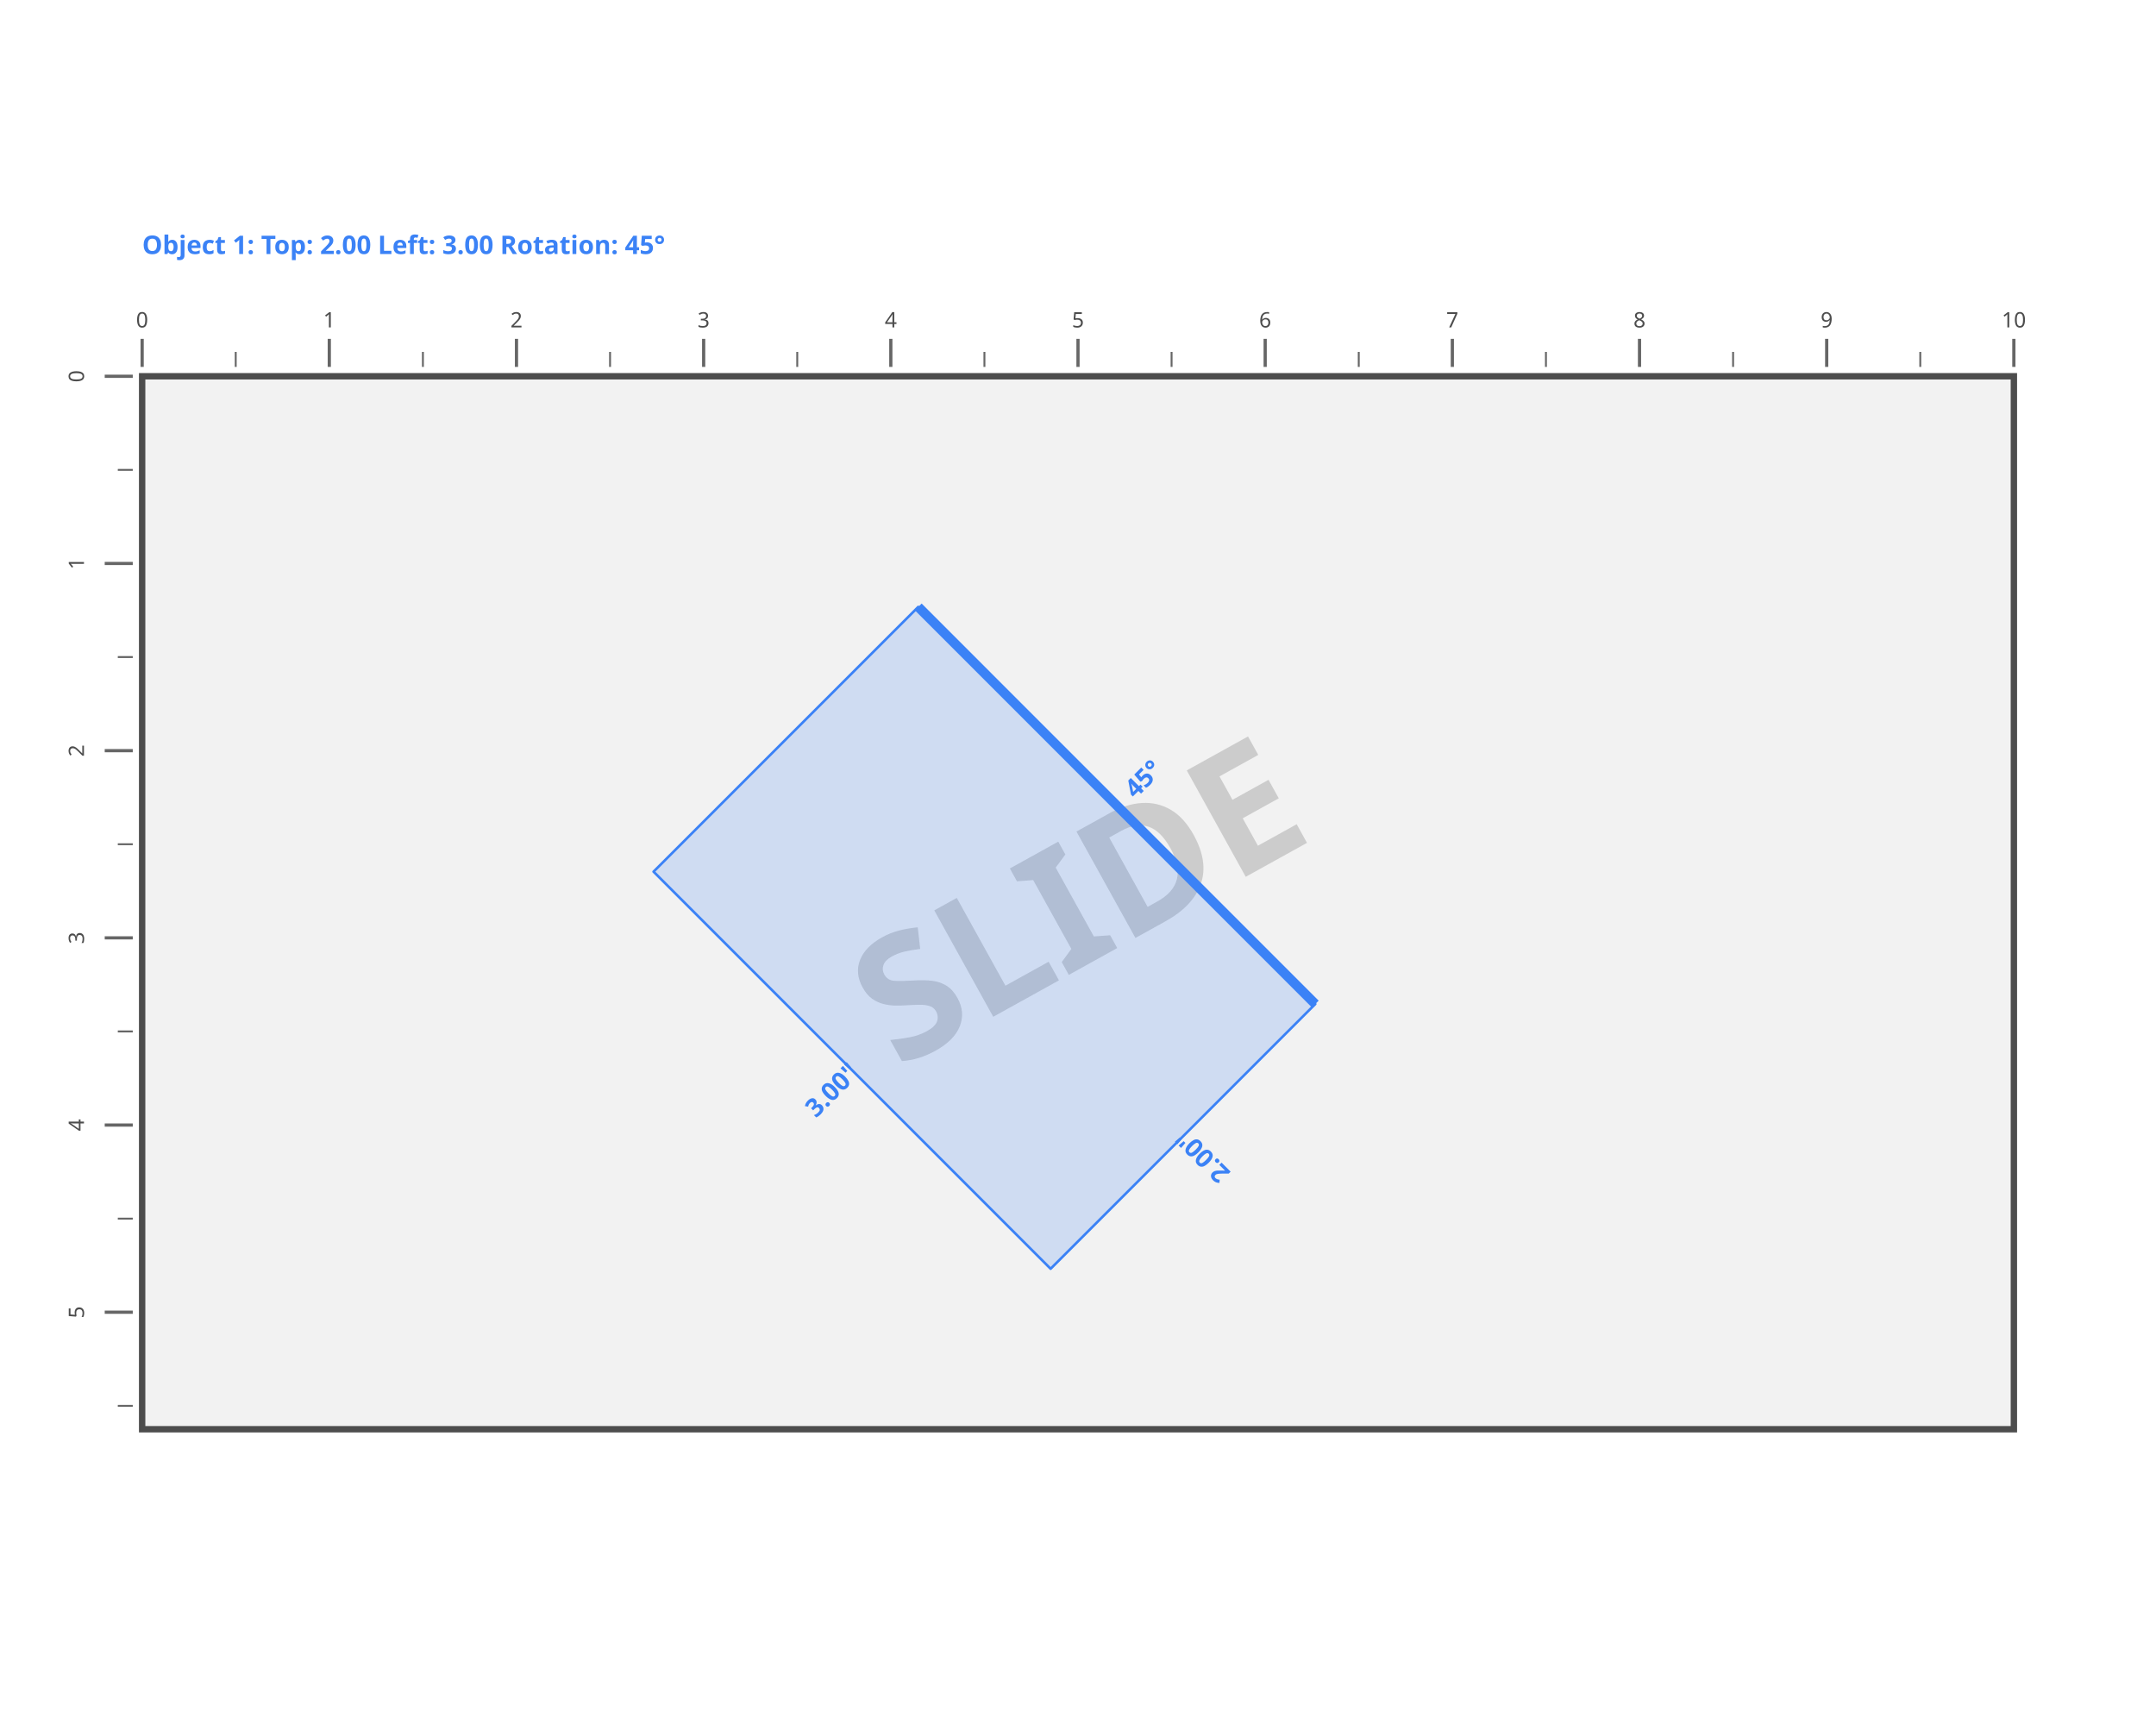
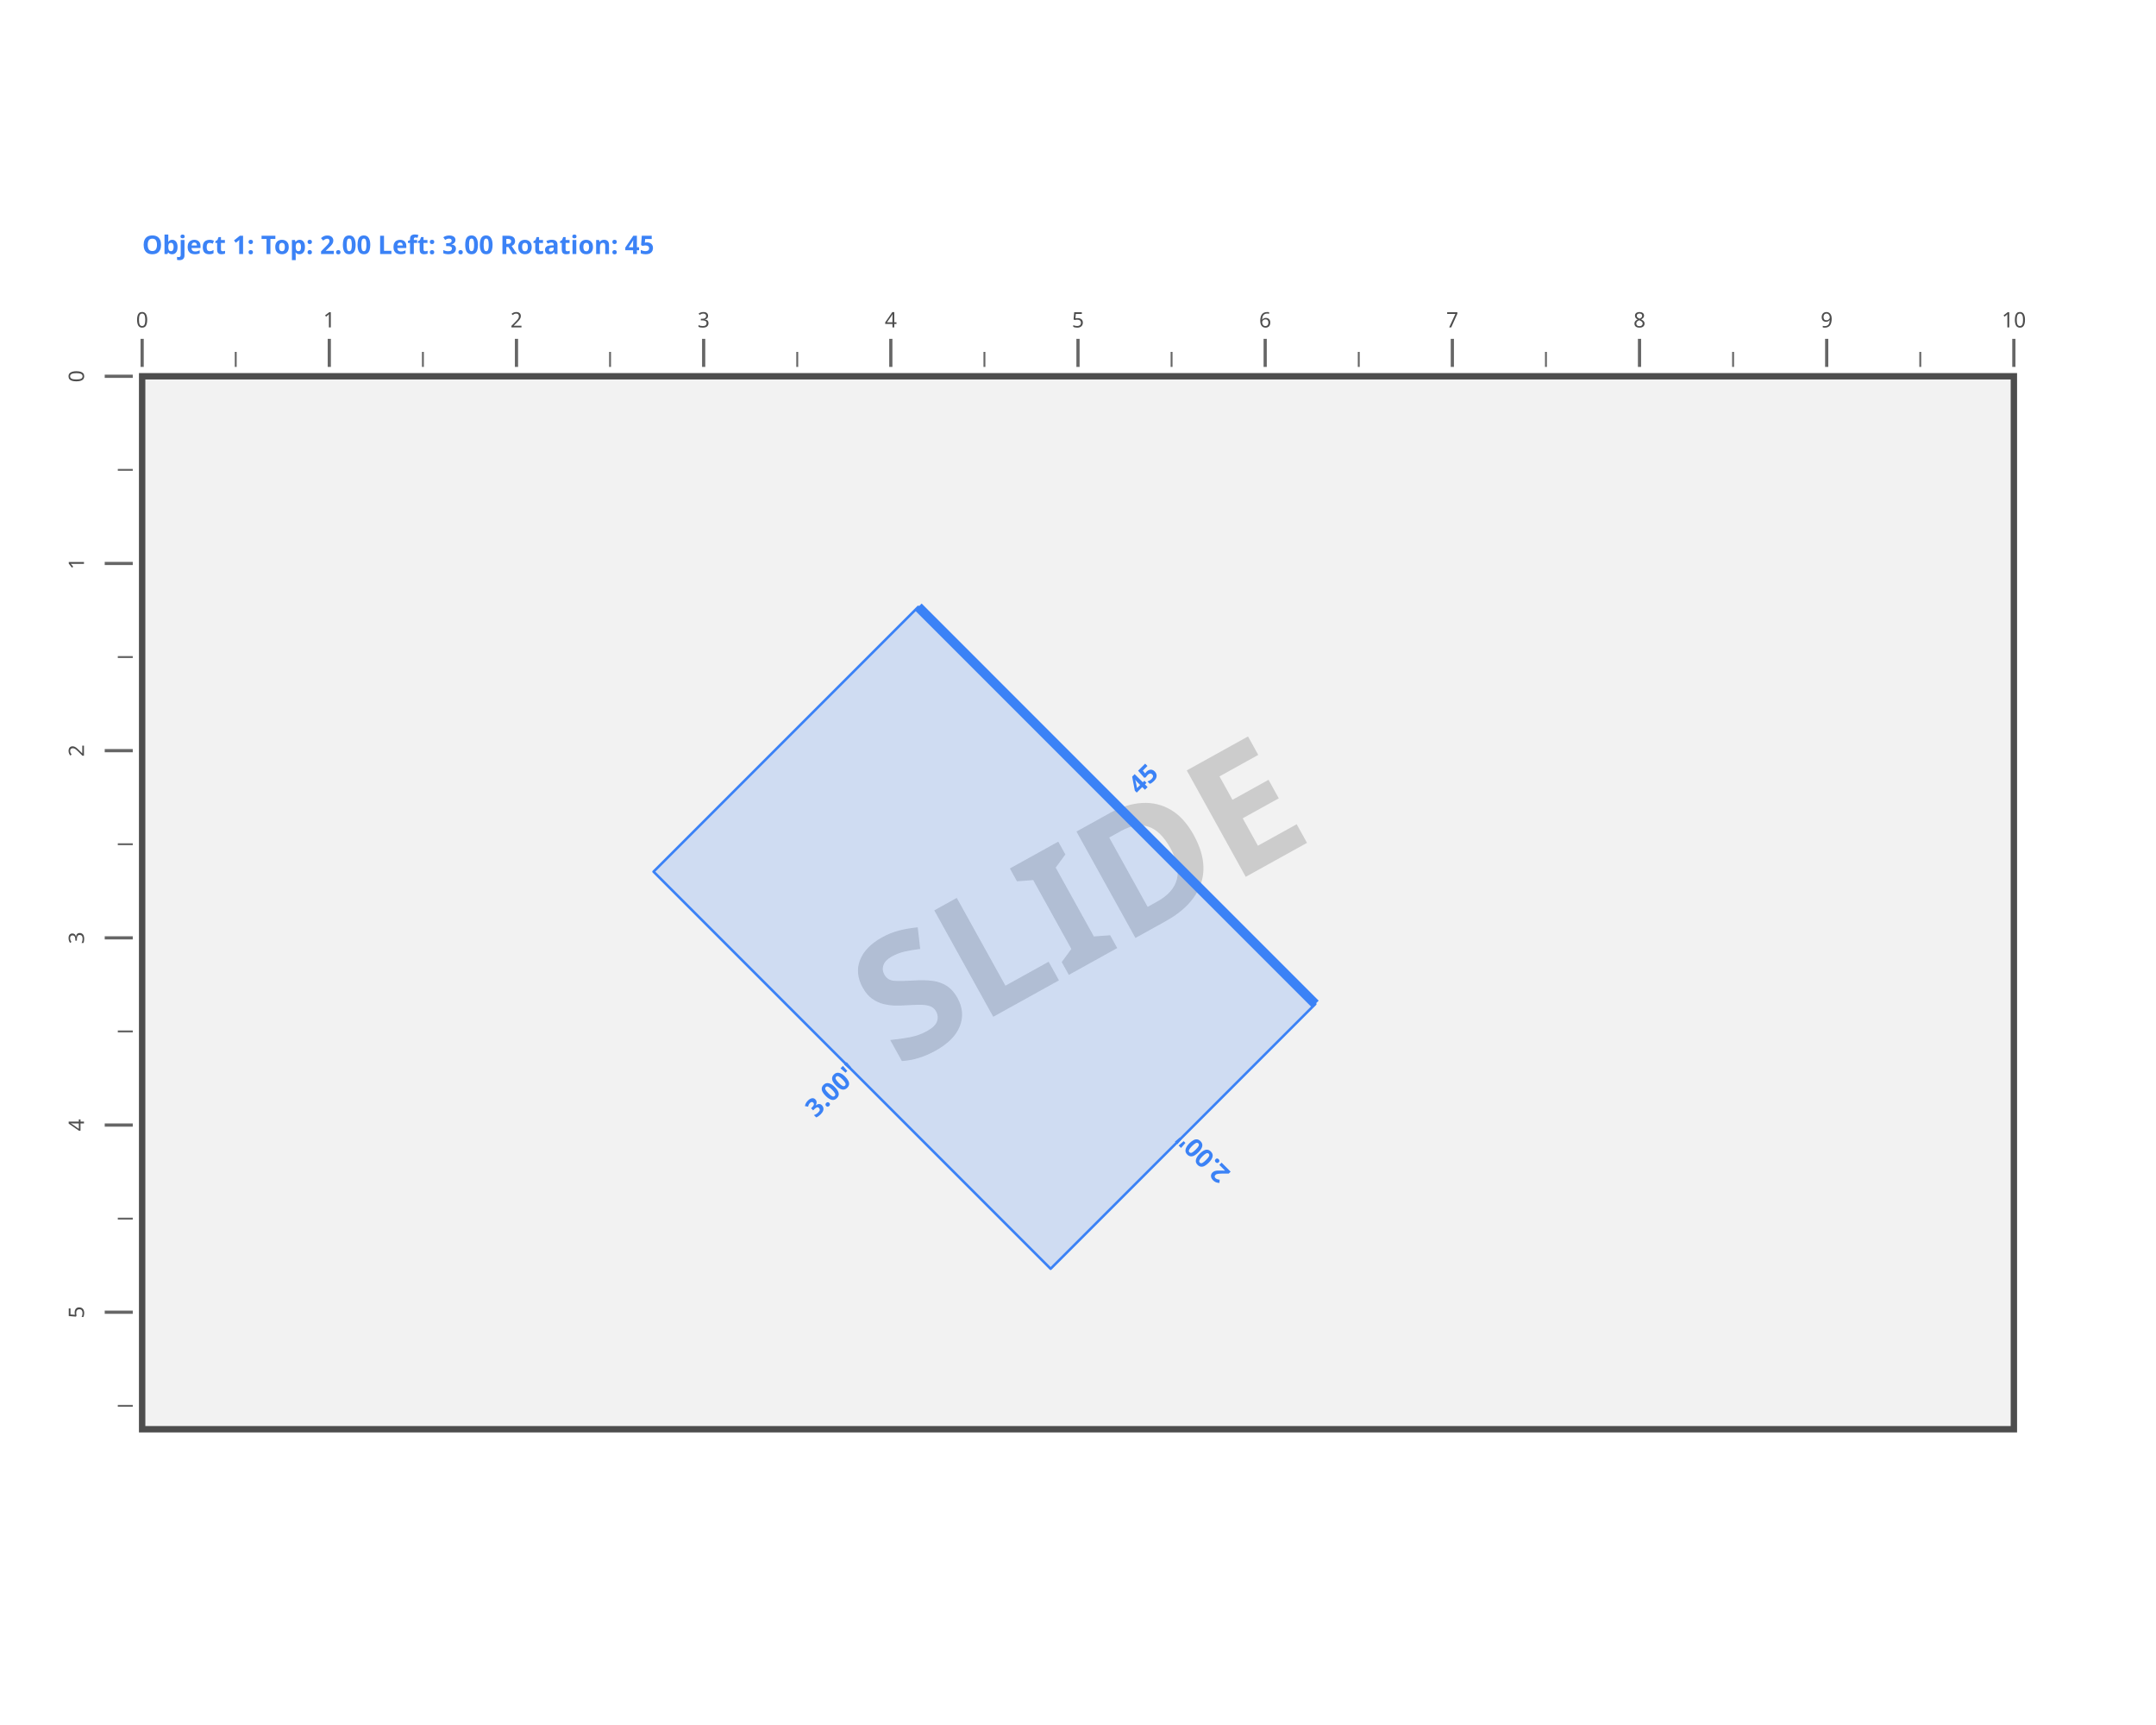
<svg xmlns="http://www.w3.org/2000/svg" class="svglite" data-engine-version="2.0" width="720.00pt" height="576.00pt" viewBox="0 0 720.00 576.00">
  <defs>
    <style type="text/css">
    .svglite line, .svglite polyline, .svglite polygon, .svglite path, .svglite rect, .svglite circle {
      fill: none;
      stroke: #000000;
      stroke-linecap: round;
      stroke-linejoin: round;
      stroke-miterlimit: 10.00;
    }
  </style>
  </defs>
  <rect width="100%" height="100%" style="stroke: none; fill: #FFFFFF;" />
  <defs>
    <clipPath id="cpMC4wMHw3MjAuMDB8MC4wMHw1NzYuMDA=">
      <rect x="0.00" y="0.00" width="720.00" height="576.00" />
    </clipPath>
  </defs>
  <g clip-path="url(#cpMC4wMHw3MjAuMDB8MC4wMHw1NzYuMDA=)">
</g>
  <defs>
    <clipPath id="cpMC4wMHw3MjAuMDB8NTEuMjl8NTI0Ljcx">
      <rect x="0.00" y="51.29" width="720.00" height="473.41" />
    </clipPath>
  </defs>
  <g clip-path="url(#cpMC4wMHw3MjAuMDB8NTEuMjl8NTI0Ljcx)">
    <rect x="0.00" y="51.29" width="720.00" height="473.41" style="stroke-width: 0.00; stroke: none; fill: #FFFFFF;" />
  </g>
  <g clip-path="url(#cpMC4wMHw3MjAuMDB8MC4wMHw1NzYuMDA=)">
</g>
  <defs>
    <clipPath id="cpOS45Nnw3MTAuMDR8NjEuMjZ8NTE0Ljc0">
      <rect x="9.96" y="61.26" width="700.07" height="453.49" />
    </clipPath>
  </defs>
  <g clip-path="url(#cpOS45Nnw3MTAuMDR8NjEuMjZ8NTE0Ljc0)">
    <rect x="47.47" y="125.64" width="625.07" height="351.60" style="stroke-width: 2.13; stroke: #4D4D4D; stroke-linecap: butt; stroke-linejoin: miter; fill: #F2F2F2;" />
    <text transform="translate(369.60,318.51) rotate(-29)" text-anchor="middle" style="font-size: 56.91px; font-weight: bold; fill: #CCCCCC; font-family: sans;" textLength="164.50px" lengthAdjust="spacingAndGlyphs">SLIDE</text>
    <polygon points="306.65,202.66 439.24,335.26 350.85,423.66 218.25,291.06 " style="stroke-width: 0.85; stroke: #3B82F6; stroke-linecap: butt; fill: #3B82F6; fill-opacity: 0.19;" />
    <line x1="306.65" y1="202.66" x2="439.24" y2="335.26" style="stroke-width: 3.20; stroke: #3B82F6; stroke-linecap: butt;" />
    <text transform="translate(279.99,366.06) rotate(-45)" text-anchor="middle" style="font-size: 8.54px; font-weight: bold; fill: #3B82F6; font-family: sans;" textLength="19.65px" lengthAdjust="spacingAndGlyphs">3.00"</text>
    <text transform="translate(403.75,384.01) rotate(-135)" text-anchor="middle" style="font-size: 8.54px; font-weight: bold; fill: #3B82F6; font-family: sans;" textLength="19.65px" lengthAdjust="spacingAndGlyphs">2.00"</text>
-     <text transform="translate(383.86,262.20) rotate(-45)" text-anchor="middle" style="font-size: 8.54px; font-weight: bold; fill: #3B82F6; font-family: sans;" textLength="12.91px" lengthAdjust="spacingAndGlyphs">45°</text>
-     <text x="47.47" y="84.82" style="font-size: 8.54px; font-weight: bold; fill: #3B82F6; font-family: sans;" textLength="167.13px" lengthAdjust="spacingAndGlyphs">Object 1: Top: 2.00  Left: 3.00  Rotation: 45°</text>
+     <text transform="translate(383.86,262.20) rotate(-45)" text-anchor="middle" style="font-size: 8.54px; font-weight: bold; fill: #3B82F6; font-family: sans;" textLength="9.50px" lengthAdjust="spacingAndGlyphs">45</text>
+     <text x="47.47" y="84.82" style="font-size: 8.54px; font-weight: bold; fill: #3B82F6; font-family: sans;" textLength="163.71px" lengthAdjust="spacingAndGlyphs">Object 1: Top: 2.00  Left: 3.00  Rotation: 45</text>
    <line x1="47.47" y1="122.51" x2="47.47" y2="113.14" style="stroke-width: 1.07; stroke: #666666; stroke-linecap: butt;" />
    <text x="47.47" y="109.33" text-anchor="middle" style="font-size: 7.11px; fill: #4D4D4D; font-family: sans;" textLength="3.96px" lengthAdjust="spacingAndGlyphs">0</text>
    <line x1="78.72" y1="122.51" x2="78.72" y2="117.51" style="stroke-width: 0.64; stroke: #666666; stroke-linecap: butt;" />
    <line x1="109.97" y1="122.51" x2="109.97" y2="113.14" style="stroke-width: 1.07; stroke: #666666; stroke-linecap: butt;" />
    <text x="109.97" y="109.33" text-anchor="middle" style="font-size: 7.11px; fill: #4D4D4D; font-family: sans;" textLength="3.96px" lengthAdjust="spacingAndGlyphs">1</text>
    <line x1="141.23" y1="122.51" x2="141.23" y2="117.51" style="stroke-width: 0.64; stroke: #666666; stroke-linecap: butt;" />
    <line x1="172.48" y1="122.51" x2="172.48" y2="113.14" style="stroke-width: 1.07; stroke: #666666; stroke-linecap: butt;" />
    <text x="172.48" y="109.33" text-anchor="middle" style="font-size: 7.11px; fill: #4D4D4D; font-family: sans;" textLength="3.96px" lengthAdjust="spacingAndGlyphs">2</text>
    <line x1="203.73" y1="122.51" x2="203.73" y2="117.51" style="stroke-width: 0.64; stroke: #666666; stroke-linecap: butt;" />
    <line x1="234.99" y1="122.51" x2="234.99" y2="113.14" style="stroke-width: 1.07; stroke: #666666; stroke-linecap: butt;" />
    <text x="234.99" y="109.33" text-anchor="middle" style="font-size: 7.11px; fill: #4D4D4D; font-family: sans;" textLength="3.96px" lengthAdjust="spacingAndGlyphs">3</text>
    <line x1="266.24" y1="122.51" x2="266.24" y2="117.51" style="stroke-width: 0.64; stroke: #666666; stroke-linecap: butt;" />
    <line x1="297.49" y1="122.51" x2="297.49" y2="113.14" style="stroke-width: 1.07; stroke: #666666; stroke-linecap: butt;" />
    <text x="297.49" y="109.33" text-anchor="middle" style="font-size: 7.11px; fill: #4D4D4D; font-family: sans;" textLength="3.96px" lengthAdjust="spacingAndGlyphs">4</text>
    <line x1="328.75" y1="122.51" x2="328.75" y2="117.51" style="stroke-width: 0.64; stroke: #666666; stroke-linecap: butt;" />
    <line x1="360.00" y1="122.51" x2="360.00" y2="113.14" style="stroke-width: 1.07; stroke: #666666; stroke-linecap: butt;" />
    <text x="360.00" y="109.33" text-anchor="middle" style="font-size: 7.11px; fill: #4D4D4D; font-family: sans;" textLength="3.96px" lengthAdjust="spacingAndGlyphs">5</text>
    <line x1="391.25" y1="122.51" x2="391.25" y2="117.51" style="stroke-width: 0.64; stroke: #666666; stroke-linecap: butt;" />
    <line x1="422.51" y1="122.51" x2="422.51" y2="113.14" style="stroke-width: 1.07; stroke: #666666; stroke-linecap: butt;" />
    <text x="422.51" y="109.33" text-anchor="middle" style="font-size: 7.11px; fill: #4D4D4D; font-family: sans;" textLength="3.96px" lengthAdjust="spacingAndGlyphs">6</text>
    <line x1="453.76" y1="122.51" x2="453.76" y2="117.51" style="stroke-width: 0.64; stroke: #666666; stroke-linecap: butt;" />
    <line x1="485.01" y1="122.51" x2="485.01" y2="113.14" style="stroke-width: 1.07; stroke: #666666; stroke-linecap: butt;" />
    <text x="485.01" y="109.33" text-anchor="middle" style="font-size: 7.11px; fill: #4D4D4D; font-family: sans;" textLength="3.96px" lengthAdjust="spacingAndGlyphs">7</text>
    <line x1="516.27" y1="122.51" x2="516.27" y2="117.51" style="stroke-width: 0.64; stroke: #666666; stroke-linecap: butt;" />
    <line x1="547.52" y1="122.51" x2="547.52" y2="113.14" style="stroke-width: 1.07; stroke: #666666; stroke-linecap: butt;" />
    <text x="547.52" y="109.33" text-anchor="middle" style="font-size: 7.11px; fill: #4D4D4D; font-family: sans;" textLength="3.96px" lengthAdjust="spacingAndGlyphs">8</text>
    <line x1="578.77" y1="122.51" x2="578.77" y2="117.51" style="stroke-width: 0.64; stroke: #666666; stroke-linecap: butt;" />
    <line x1="610.03" y1="122.51" x2="610.03" y2="113.14" style="stroke-width: 1.07; stroke: #666666; stroke-linecap: butt;" />
    <text x="610.03" y="109.33" text-anchor="middle" style="font-size: 7.11px; fill: #4D4D4D; font-family: sans;" textLength="3.96px" lengthAdjust="spacingAndGlyphs">9</text>
    <line x1="641.28" y1="122.51" x2="641.28" y2="117.51" style="stroke-width: 0.64; stroke: #666666; stroke-linecap: butt;" />
    <line x1="672.53" y1="122.51" x2="672.53" y2="113.14" style="stroke-width: 1.07; stroke: #666666; stroke-linecap: butt;" />
    <text x="672.53" y="109.33" text-anchor="middle" style="font-size: 7.11px; fill: #4D4D4D; font-family: sans;" textLength="7.91px" lengthAdjust="spacingAndGlyphs">10</text>
    <line x1="44.34" y1="125.64" x2="34.97" y2="125.64" style="stroke-width: 1.07; stroke: #666666; stroke-linecap: butt;" />
    <text transform="translate(28.04,125.64) rotate(-90)" text-anchor="middle" style="font-size: 7.11px; fill: #4D4D4D; font-family: sans;" textLength="3.96px" lengthAdjust="spacingAndGlyphs">0</text>
    <line x1="44.34" y1="156.89" x2="39.34" y2="156.89" style="stroke-width: 0.64; stroke: #666666; stroke-linecap: butt;" />
    <line x1="44.34" y1="188.15" x2="34.97" y2="188.15" style="stroke-width: 1.07; stroke: #666666; stroke-linecap: butt;" />
    <text transform="translate(28.04,188.15) rotate(-90)" text-anchor="middle" style="font-size: 7.11px; fill: #4D4D4D; font-family: sans;" textLength="3.96px" lengthAdjust="spacingAndGlyphs">1</text>
    <line x1="44.34" y1="219.40" x2="39.34" y2="219.40" style="stroke-width: 0.64; stroke: #666666; stroke-linecap: butt;" />
    <line x1="44.34" y1="250.65" x2="34.97" y2="250.65" style="stroke-width: 1.07; stroke: #666666; stroke-linecap: butt;" />
    <text transform="translate(28.04,250.65) rotate(-90)" text-anchor="middle" style="font-size: 7.11px; fill: #4D4D4D; font-family: sans;" textLength="3.96px" lengthAdjust="spacingAndGlyphs">2</text>
    <line x1="44.34" y1="281.91" x2="39.34" y2="281.91" style="stroke-width: 0.64; stroke: #666666; stroke-linecap: butt;" />
    <line x1="44.34" y1="313.16" x2="34.97" y2="313.16" style="stroke-width: 1.07; stroke: #666666; stroke-linecap: butt;" />
    <text transform="translate(28.04,313.16) rotate(-90)" text-anchor="middle" style="font-size: 7.11px; fill: #4D4D4D; font-family: sans;" textLength="3.96px" lengthAdjust="spacingAndGlyphs">3</text>
    <line x1="44.34" y1="344.41" x2="39.34" y2="344.41" style="stroke-width: 0.64; stroke: #666666; stroke-linecap: butt;" />
    <line x1="44.34" y1="375.67" x2="34.97" y2="375.67" style="stroke-width: 1.07; stroke: #666666; stroke-linecap: butt;" />
    <text transform="translate(28.04,375.67) rotate(-90)" text-anchor="middle" style="font-size: 7.11px; fill: #4D4D4D; font-family: sans;" textLength="3.96px" lengthAdjust="spacingAndGlyphs">4</text>
    <line x1="44.34" y1="406.92" x2="39.34" y2="406.92" style="stroke-width: 0.64; stroke: #666666; stroke-linecap: butt;" />
    <line x1="44.34" y1="438.17" x2="34.97" y2="438.17" style="stroke-width: 1.07; stroke: #666666; stroke-linecap: butt;" />
    <text transform="translate(28.04,438.17) rotate(-90)" text-anchor="middle" style="font-size: 7.11px; fill: #4D4D4D; font-family: sans;" textLength="3.96px" lengthAdjust="spacingAndGlyphs">5</text>
    <line x1="44.34" y1="469.43" x2="39.34" y2="469.43" style="stroke-width: 0.64; stroke: #666666; stroke-linecap: butt;" />
  </g>
  <g clip-path="url(#cpMC4wMHw3MjAuMDB8MC4wMHw1NzYuMDA=)">
</g>
</svg>
